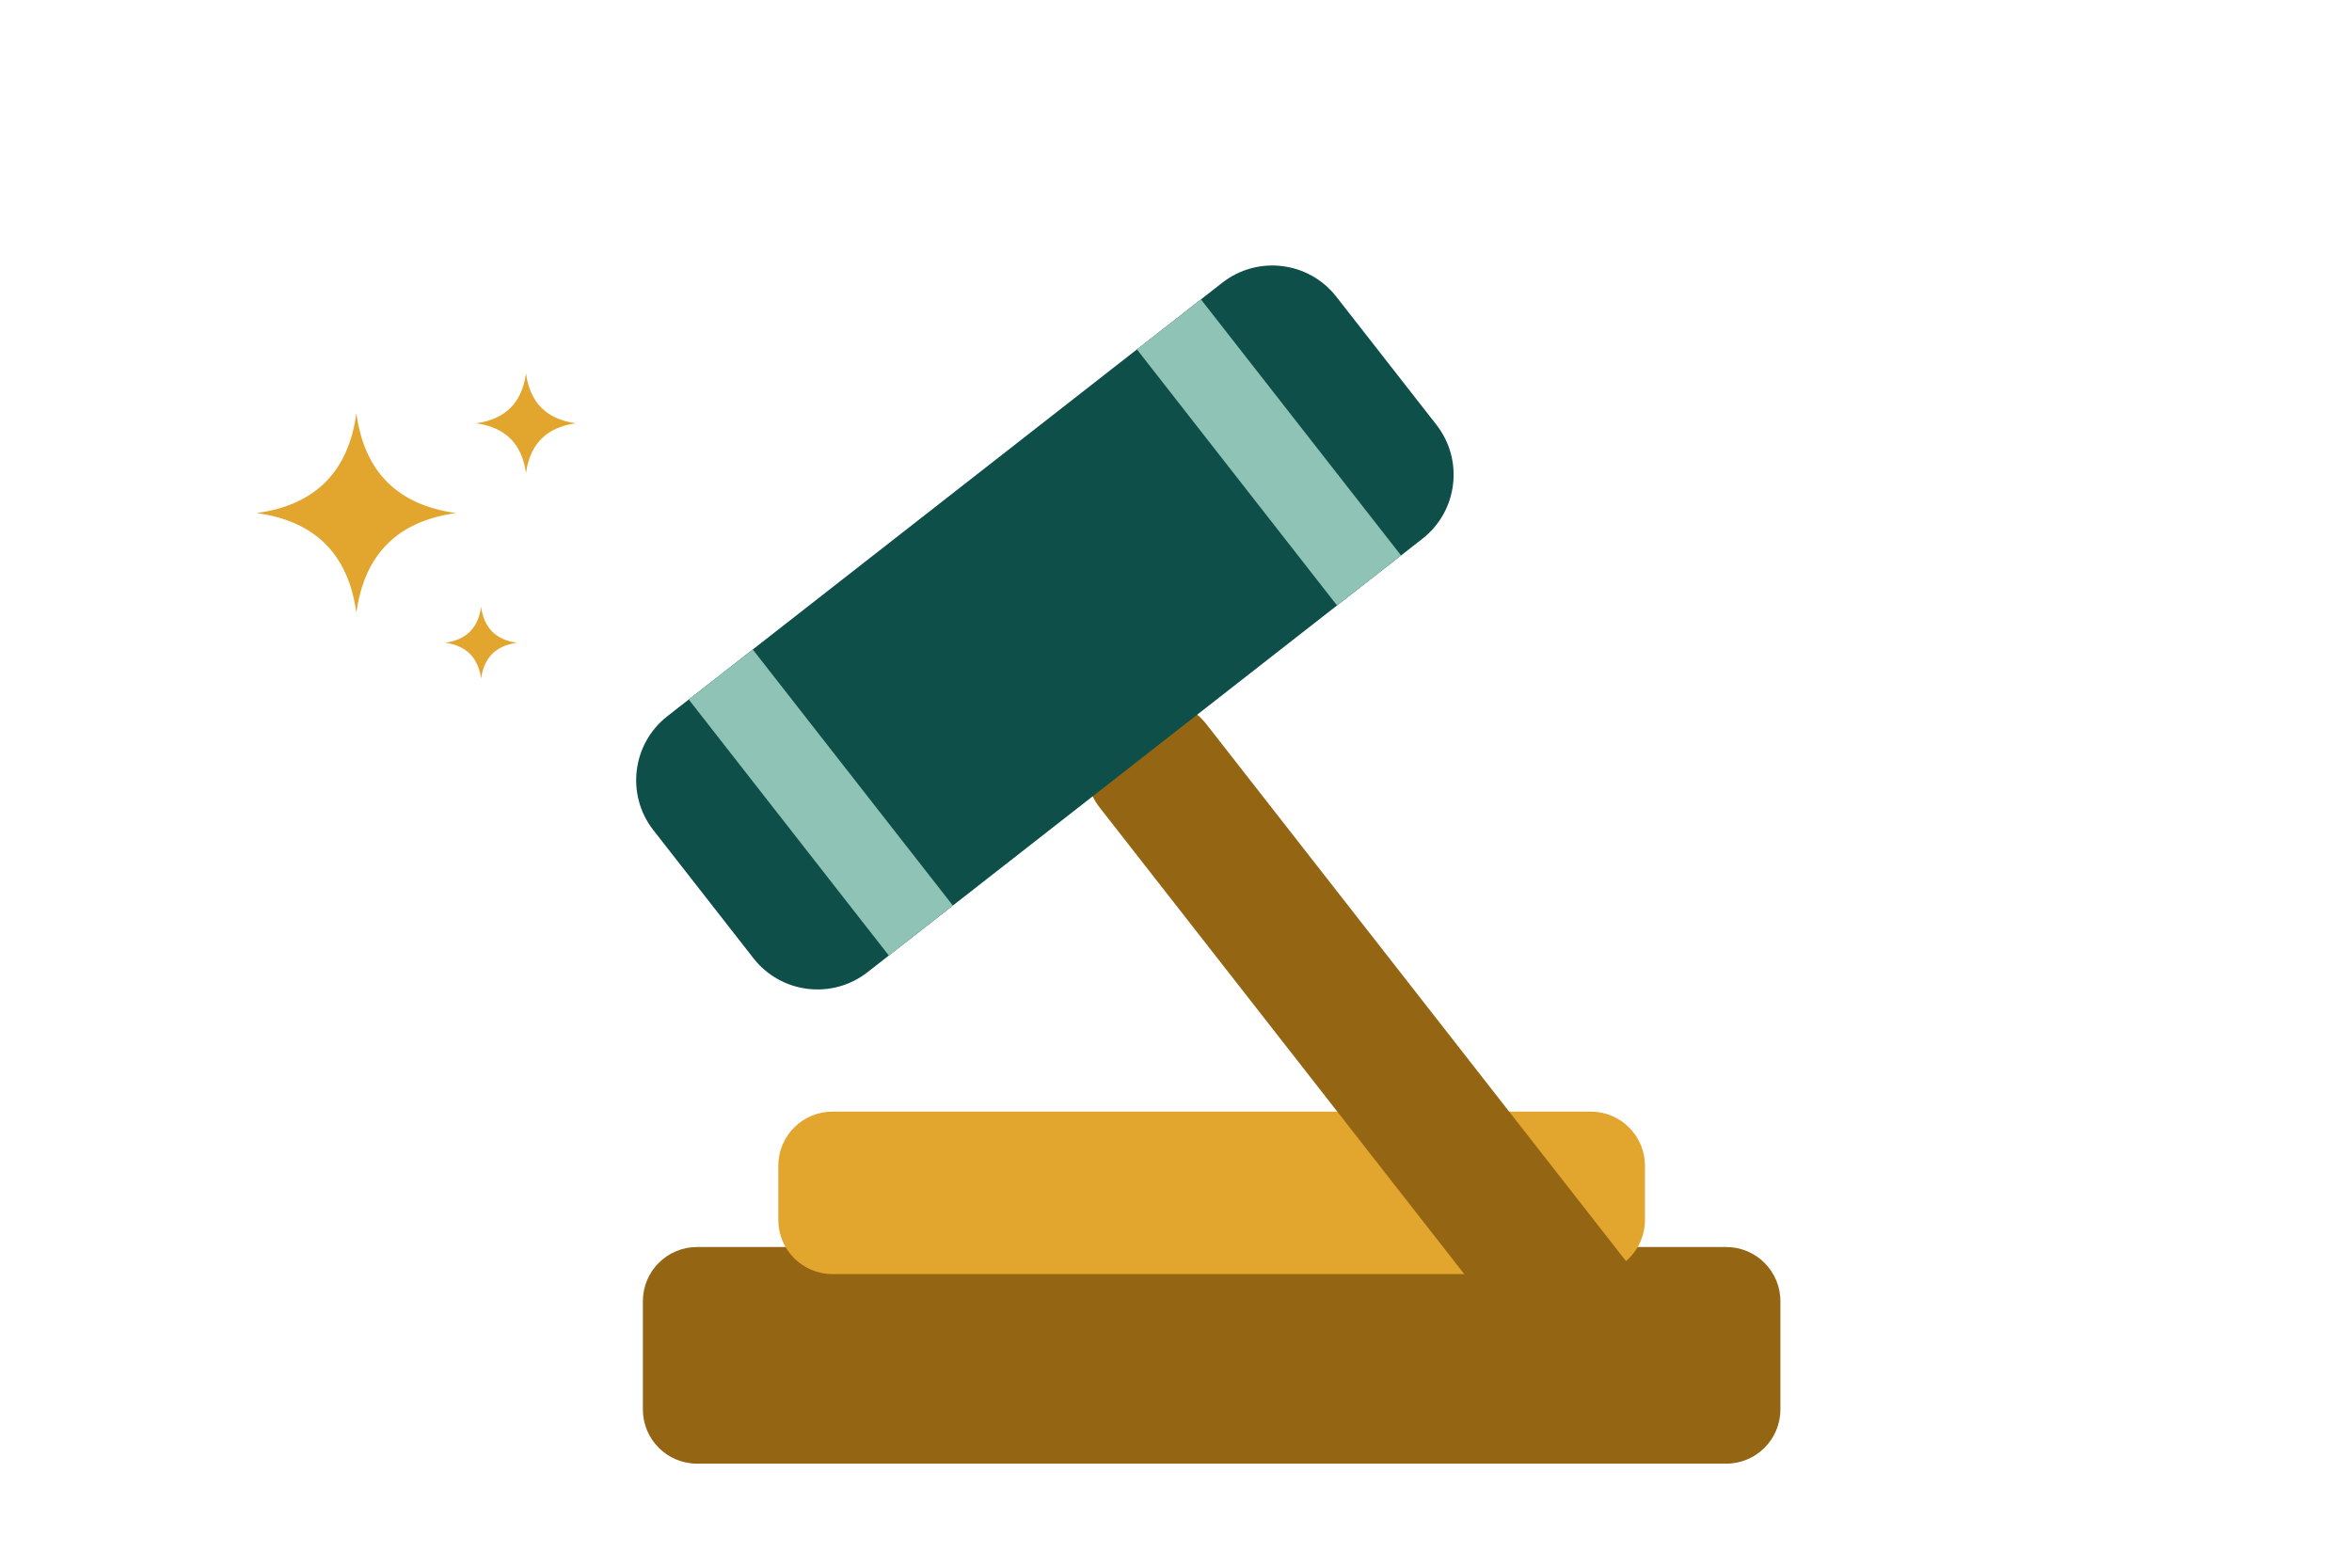
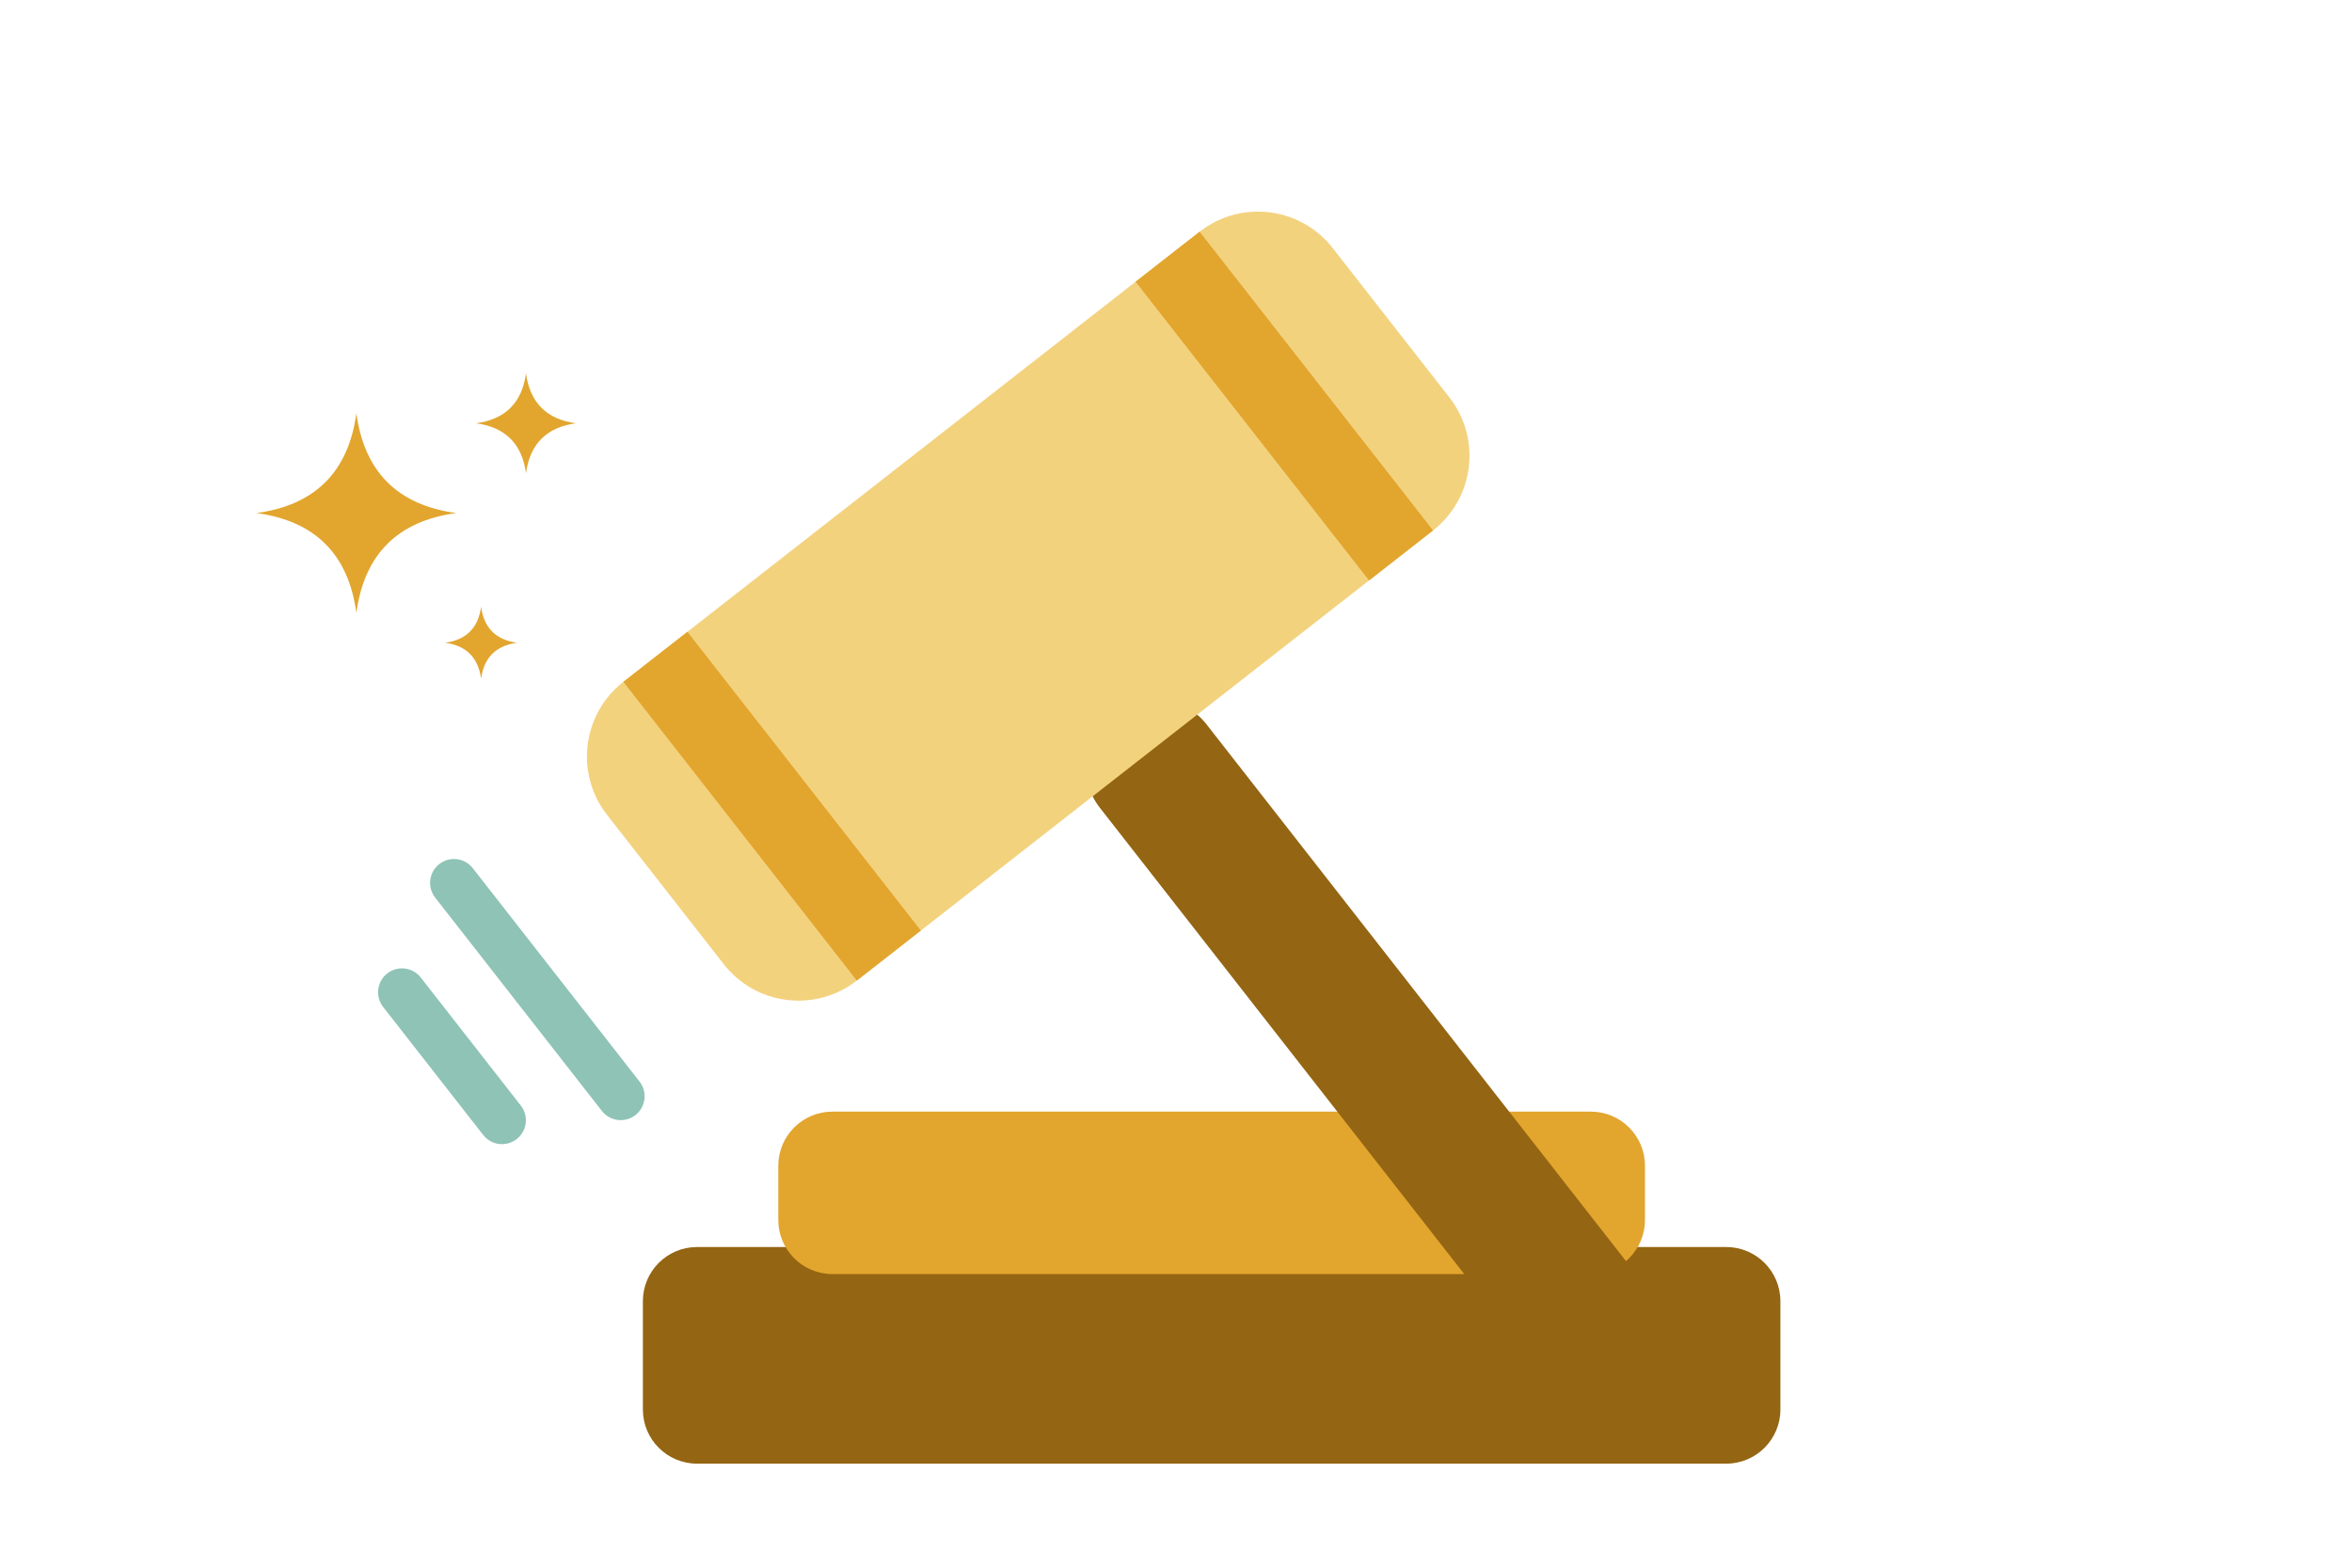
<svg xmlns="http://www.w3.org/2000/svg" viewBox="590 300 330 220" width="330" height="220">
  <rect x="680.2" y="475" width="159.6" height="30.4" rx="7.6" fill="#946512" />
  <rect x="699.2" y="456" width="121.6" height="22.8" rx="7.6" fill="#E2A52E" />
  <g transform="rotate(-38 760 418)">
    <rect x="750.5" y="395.2" width="19" height="117.8" rx="9.5" fill="#946512" />
-     <rect x="699.2" y="357.2" width="121.6" height="45.6" rx="11.4" fill="#0E4F49" />
-     <rect x="714.4" y="357.2" width="11.4" height="45.6" fill="#8EC3B6" />
-     <rect x="794.2" y="357.2" width="11.4" height="45.6" fill="#8EC3B6" />
+     <rect x="695.4" y="349.6" width="129.2" height="53.2" rx="13.3" fill="#F3D27E" />
+     <rect x="708.7" y="349.6" width="11.4" height="53.2" fill="#E2A52E" />
+     <rect x="799.9" y="349.6" width="11.4" height="53.2" fill="#E2A52E" />
+     <path d="M672.6 357.2 v38 M657.4 364.8 v22.8" stroke="#8EC3B6" stroke-width="6.7" stroke-linecap="round" />
  </g>
  <path transform="translate(640 372) scale(14)" d="M0 -1 Q0.12 -0.12 1 0 Q0.12 0.12 0 1 Q-0.12 0.12 -1 0 Q-0.12 -0.12 0 -1 Z" fill="#E2A52E" />
  <path transform="translate(663.8 359.4) scale(7)" d="M0 -1 Q0.12 -0.12 1 0 Q0.12 0.12 0 1 Q-0.12 0.12 -1 0 Q-0.12 -0.12 0 -1 Z" fill="#E2A52E" />
  <path transform="translate(657.5 390.2) scale(5.04)" d="M0 -1 Q0.12 -0.12 1 0 Q0.12 0.12 0 1 Q-0.12 0.12 -1 0 Q-0.12 -0.12 0 -1 Z" fill="#E2A52E" />
</svg>
